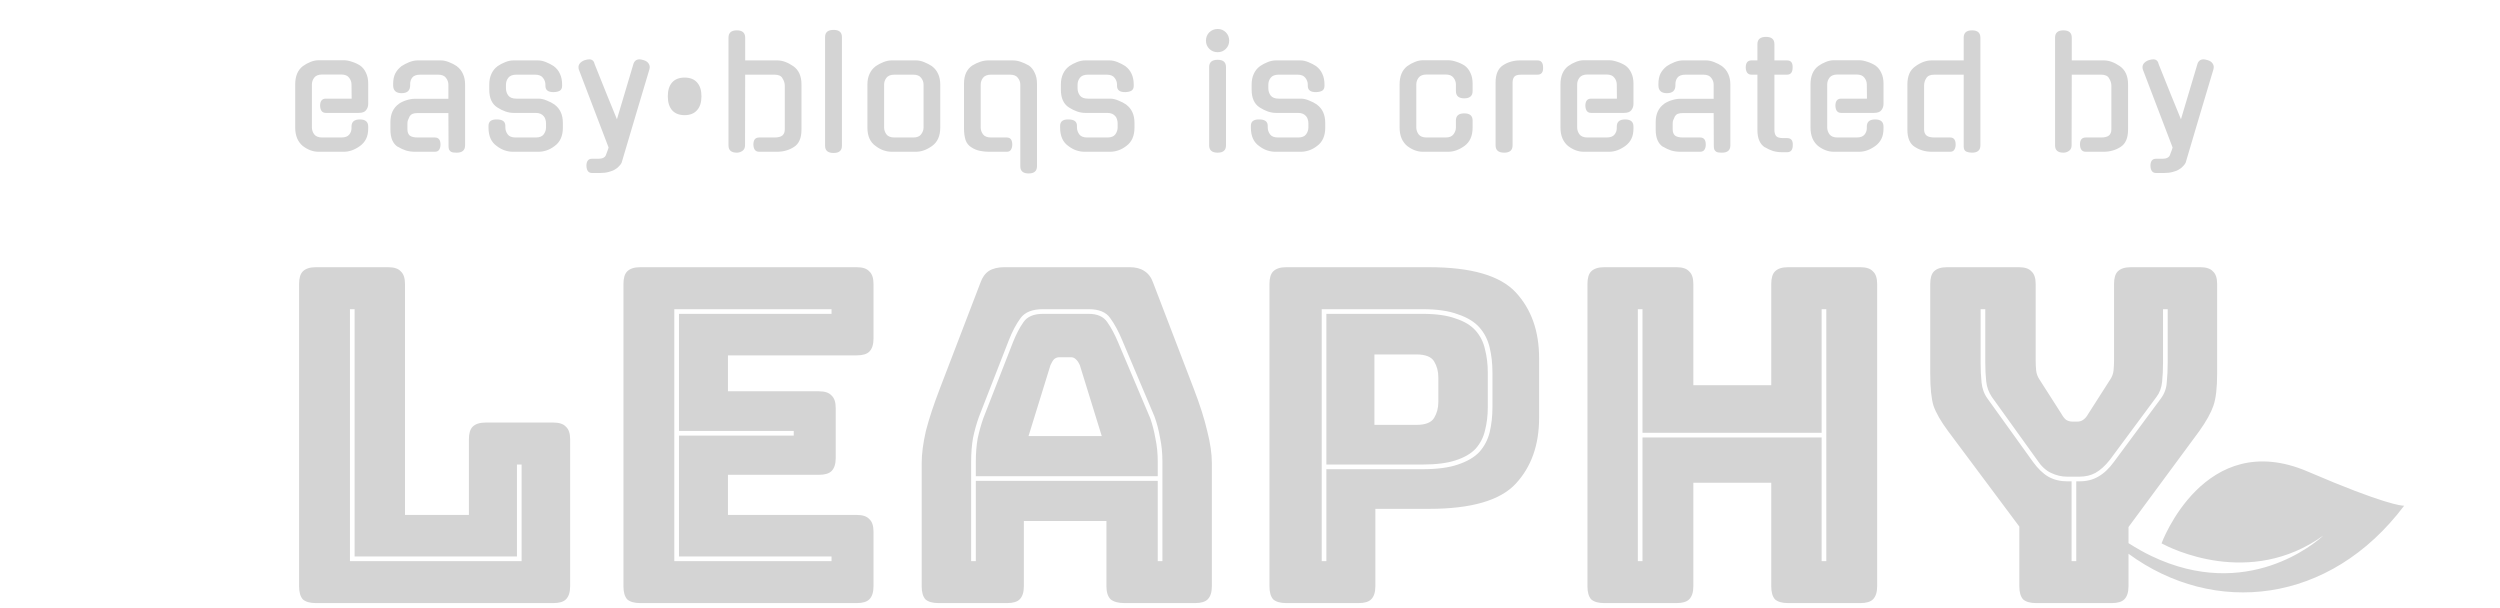
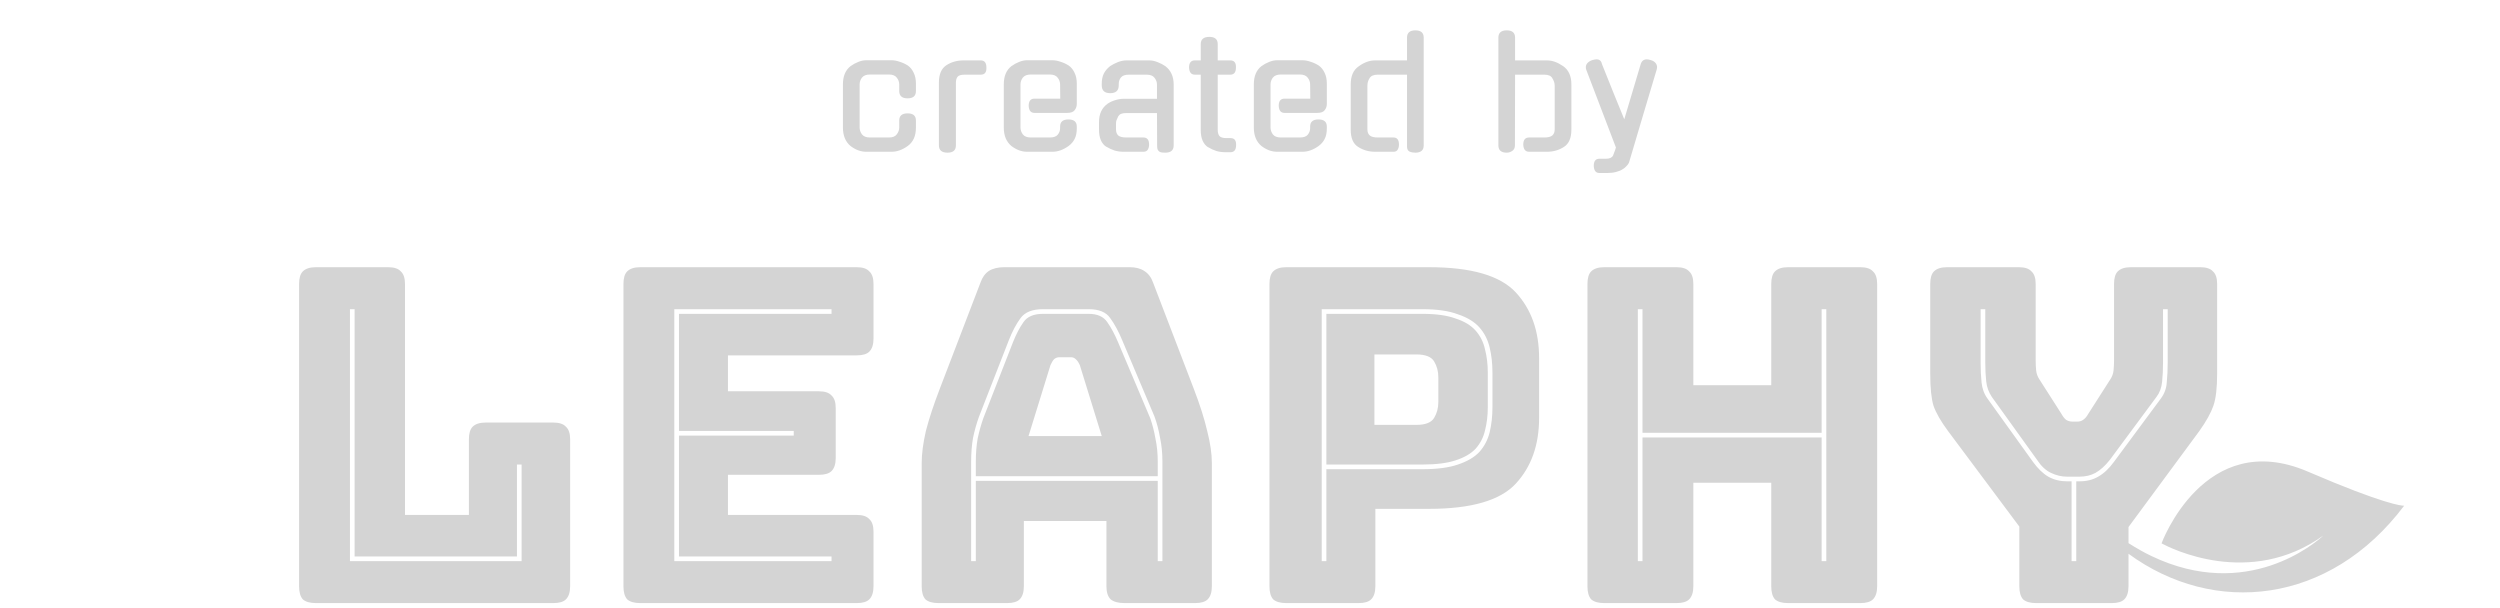
- <svg xmlns="http://www.w3.org/2000/svg" width="313" height="76" viewBox="0 0 313 76" fill="none">
-   <path fill-rule="evenodd" clip-rule="evenodd" d="M39.549 75.506H69.278C70.018 75.506 70.543 75.351 70.855 75.039C71.205 74.689 71.381 74.144 71.381 73.404V55.006C71.381 54.266 71.205 53.74 70.855 53.429C70.543 53.078 70.018 52.903 69.278 52.903H60.809C60.069 52.903 59.524 53.078 59.174 53.429C58.862 53.74 58.706 54.266 58.706 55.006V64.468H50.705V35.556C50.705 34.816 50.529 34.291 50.179 33.979C49.867 33.629 49.342 33.454 48.602 33.454H39.549C38.809 33.454 38.264 33.629 37.913 33.979C37.602 34.291 37.446 34.816 37.446 35.556V73.404C37.446 74.144 37.602 74.689 37.913 75.039C38.264 75.351 38.809 75.506 39.549 75.506ZM65.306 70.25H43.813V38.71H44.397V69.666H64.722V58.16H65.306V70.25ZM80.16 75.506H107.26C108 75.506 108.526 75.351 108.837 75.039C109.188 74.689 109.363 74.144 109.363 73.404V66.57C109.363 65.83 109.188 65.305 108.837 64.993C108.526 64.643 108 64.468 107.26 64.468H91.14V59.445H102.53C103.269 59.445 103.795 59.289 104.107 58.977C104.457 58.627 104.632 58.082 104.632 57.342V51.092C104.632 50.353 104.457 49.827 104.107 49.515C103.795 49.165 103.269 48.99 102.53 48.99H91.14V44.492H107.26C108 44.492 108.526 44.337 108.837 44.025C109.188 43.675 109.363 43.13 109.363 42.39V35.556C109.363 34.816 109.188 34.291 108.837 33.979C108.526 33.629 108 33.454 107.26 33.454H80.16C79.42 33.454 78.875 33.629 78.524 33.979C78.213 34.291 78.057 34.816 78.057 35.556V73.404C78.057 74.144 78.213 74.689 78.524 75.039C78.875 75.351 79.42 75.506 80.16 75.506ZM85.008 69.666H104.107V70.25H84.424V38.71H104.107V39.294H85.008V53.954H99.376V54.538H85.008V69.666ZM122.172 57.809C122.172 56.758 122.249 55.784 122.405 54.889C122.6 53.993 122.833 53.156 123.106 52.377L126.844 42.799C127.233 41.825 127.662 41.008 128.129 40.346C128.596 39.645 129.414 39.294 130.582 39.294H136.306C137.396 39.294 138.175 39.645 138.642 40.346C139.109 41.008 139.557 41.845 139.986 42.857L144.016 52.377C144.288 53.156 144.502 53.993 144.658 54.889C144.853 55.784 144.95 56.758 144.95 57.809V59.62H122.172V57.809ZM131.517 45.719L128.771 54.597H137.941L135.196 45.719C135.04 45.369 134.865 45.115 134.671 44.96C134.515 44.804 134.32 44.726 134.086 44.726H132.626C132.393 44.726 132.179 44.804 131.984 44.96C131.828 45.115 131.672 45.369 131.517 45.719ZM144.95 70.25H145.534V57.809C145.534 56.719 145.437 55.726 145.242 54.831C145.086 53.896 144.853 53 144.541 52.144L140.511 42.623C140.044 41.494 139.538 40.56 138.993 39.82C138.486 39.08 137.591 38.71 136.306 38.71H130.582C129.258 38.71 128.324 39.08 127.779 39.82C127.233 40.56 126.747 41.475 126.318 42.565L122.58 52.144C122.269 53 122.016 53.896 121.821 54.831C121.665 55.726 121.587 56.719 121.587 57.809V70.25H122.172V60.204H144.95V70.25ZM128.187 73.404C128.187 74.144 128.012 74.689 127.662 75.039C127.35 75.351 126.825 75.506 126.085 75.506H117.499C116.759 75.506 116.214 75.351 115.864 75.039C115.552 74.689 115.396 74.144 115.396 73.404V57.984C115.396 56.816 115.572 55.473 115.922 53.954C116.311 52.436 116.895 50.664 117.674 48.639L122.756 35.381C122.989 34.719 123.34 34.232 123.807 33.921C124.313 33.609 124.956 33.454 125.734 33.454H141.446C142.186 33.454 142.789 33.609 143.256 33.921C143.763 34.232 144.132 34.719 144.366 35.381L149.447 48.639C150.226 50.664 150.791 52.436 151.141 53.954C151.531 55.473 151.725 56.816 151.725 57.984V73.404C151.725 74.144 151.55 74.689 151.2 75.039C150.888 75.351 150.362 75.506 149.623 75.506H140.803C140.024 75.506 139.44 75.351 139.051 75.039C138.701 74.689 138.525 74.144 138.525 73.404V65.227H128.187V73.404ZM161.039 75.506H170.092C170.832 75.506 171.358 75.351 171.669 75.039C172.02 74.689 172.195 74.144 172.195 73.404V63.708H178.912C184.207 63.708 187.829 62.657 189.775 60.554C191.722 58.452 192.696 55.707 192.696 52.319V44.843C192.696 41.455 191.722 38.71 189.775 36.608C187.829 34.505 184.207 33.454 178.912 33.454H161.039C160.3 33.454 159.754 33.629 159.404 33.979C159.092 34.291 158.937 34.816 158.937 35.556V73.404C158.937 74.144 159.092 74.689 159.404 75.039C159.754 75.351 160.3 75.506 161.039 75.506ZM182.533 58.16C181.404 58.549 179.924 58.744 178.094 58.744H166.062V70.25H165.478V38.71H178.094C179.924 38.71 181.404 38.924 182.533 39.353C183.701 39.742 184.597 40.287 185.22 40.988C185.843 41.689 186.271 42.526 186.505 43.5C186.738 44.473 186.855 45.524 186.855 46.654V50.976C186.855 52.105 186.738 53.156 186.505 54.13C186.271 55.064 185.843 55.882 185.22 56.583C184.597 57.245 183.701 57.77 182.533 58.16ZM166.062 39.294V58.16H178.094C179.807 58.16 181.19 57.984 182.241 57.634C183.331 57.283 184.168 56.797 184.752 56.174C185.337 55.512 185.726 54.753 185.921 53.896C186.154 53 186.271 52.027 186.271 50.976V46.654C186.271 45.602 186.154 44.629 185.921 43.733C185.726 42.838 185.337 42.059 184.752 41.397C184.168 40.735 183.331 40.229 182.241 39.878C181.19 39.489 179.807 39.294 178.094 39.294H166.062ZM172.078 53.195V44.376H177.335C178.464 44.376 179.204 44.668 179.554 45.252C179.905 45.836 180.08 46.498 180.08 47.238V50.333C180.08 51.073 179.905 51.735 179.554 52.319C179.204 52.903 178.464 53.195 177.335 53.195H172.078ZM205.057 70.25H205.641V54.772H228.069V70.25H228.653V38.71H228.069V54.188H205.641V38.71H205.057V70.25ZM209.905 75.506H200.852C200.112 75.506 199.567 75.351 199.216 75.039C198.905 74.689 198.749 74.144 198.749 73.404V35.556C198.749 34.816 198.905 34.291 199.216 33.979C199.567 33.629 200.112 33.454 200.852 33.454H209.905C210.645 33.454 211.17 33.629 211.482 33.979C211.832 34.291 212.007 34.816 212.007 35.556V48.23H221.761V35.556C221.761 34.816 221.917 34.291 222.229 33.979C222.579 33.629 223.124 33.454 223.864 33.454H232.917C233.657 33.454 234.182 33.629 234.494 33.979C234.844 34.291 235.02 34.816 235.02 35.556V73.404C235.02 74.144 234.844 74.689 234.494 75.039C234.182 75.351 233.657 75.506 232.917 75.506H223.864C223.124 75.506 222.579 75.351 222.229 75.039C221.917 74.689 221.761 74.144 221.761 73.404V60.438H212.007V73.404C212.007 74.144 211.832 74.689 211.482 75.039C211.17 75.351 210.645 75.506 209.905 75.506ZM254.924 75.506H264.386C265.126 75.506 265.651 75.351 265.963 75.039C266.313 74.689 266.488 74.144 266.488 73.404V69.331C277.192 77.168 291.674 75.706 301 63.315L300.972 63.316C300.717 63.317 298.557 63.182 288.95 59.047C275.975 53.465 270.624 68.026 270.624 68.026L270.702 68.068C271.676 68.593 281.651 73.673 290.864 67.06L290.798 67.121C289.966 67.885 281.349 75.375 269.322 69.597C268.457 69.182 267.481 68.634 266.488 68.001V65.986L275.366 53.954C276.223 52.747 276.807 51.696 277.118 50.8C277.43 49.905 277.586 48.562 277.586 46.77V35.556C277.586 34.816 277.411 34.291 277.06 33.979C276.749 33.629 276.223 33.454 275.483 33.454H266.781C266.041 33.454 265.496 33.629 265.145 33.979C264.834 34.291 264.678 34.816 264.678 35.556V45.135C264.678 45.524 264.658 45.933 264.619 46.361C264.581 46.79 264.425 47.199 264.152 47.588L261.465 51.793C261.271 52.144 261.057 52.397 260.823 52.553C260.628 52.708 260.375 52.786 260.064 52.786H259.48C259.168 52.786 258.896 52.708 258.662 52.553C258.467 52.397 258.273 52.144 258.078 51.793L255.391 47.588C255.119 47.199 254.963 46.79 254.924 46.361C254.885 45.933 254.866 45.524 254.866 45.135V35.556C254.866 34.816 254.69 34.291 254.34 33.979C254.028 33.629 253.503 33.454 252.763 33.454H243.768C243.028 33.454 242.483 33.629 242.133 33.979C241.821 34.291 241.666 34.816 241.666 35.556V46.77C241.666 48.562 241.802 49.905 242.074 50.8C242.386 51.696 242.99 52.747 243.885 53.954L252.821 65.928V73.404C252.821 74.144 252.977 74.689 253.289 75.039C253.639 75.351 254.184 75.506 254.924 75.506ZM262.692 59.678C262.03 60.068 261.251 60.262 260.356 60.262H259.947V70.25H259.363V60.262H258.779C257.922 60.262 257.143 60.068 256.443 59.678C255.781 59.289 255.138 58.666 254.515 57.809L248.85 49.924C248.421 49.34 248.168 48.659 248.09 47.88C248.012 47.101 247.974 46.284 247.974 45.427V38.71H248.558V45.427C248.558 46.245 248.597 47.023 248.674 47.763C248.752 48.464 248.986 49.107 249.375 49.691L255.041 57.576C255.547 58.354 256.131 58.9 256.793 59.211C257.455 59.523 258.117 59.678 258.779 59.678H260.356C261.096 59.678 261.758 59.523 262.342 59.211C262.965 58.861 263.568 58.315 264.152 57.576L269.993 49.691C270.382 49.184 270.616 48.562 270.694 47.822C270.772 47.043 270.811 46.245 270.811 45.427V38.71H271.395V45.427C271.395 46.284 271.356 47.101 271.278 47.88C271.239 48.62 270.986 49.301 270.519 49.924L264.678 57.809C264.055 58.666 263.393 59.289 262.692 59.678Z" fill="#d4d4d4" />
-   <path d="M39.05 15.96C39.05 16.264 39.145 16.549 39.335 16.815C39.538 17.081 39.873 17.214 40.342 17.214H42.717C43.186 17.214 43.515 17.1 43.705 16.872C43.908 16.631 44.009 16.359 44.009 16.055V15.846C44.009 15.251 44.357 14.953 45.054 14.953C45.751 14.953 46.099 15.251 46.099 15.846V16.074C46.099 16.606 46.01 17.043 45.833 17.385C45.668 17.727 45.415 18.025 45.073 18.278C44.402 18.759 43.73 19 43.059 19H39.867C39.196 19 38.543 18.759 37.91 18.278C37.606 18.025 37.372 17.708 37.207 17.328C37.042 16.935 36.96 16.486 36.96 15.979V10.564C36.96 9.538 37.277 8.778 37.91 8.284C38.227 8.056 38.55 7.879 38.879 7.752C39.221 7.613 39.55 7.543 39.867 7.543H43.059C43.363 7.543 43.699 7.606 44.066 7.733C44.433 7.847 44.775 8.005 45.092 8.208C45.396 8.423 45.637 8.721 45.814 9.101C46.004 9.481 46.099 9.931 46.099 10.45V13.015C46.099 13.306 46.01 13.566 45.833 13.794C45.668 14.022 45.358 14.136 44.902 14.136H40.798C40.342 14.136 40.101 13.838 40.076 13.243C40.076 12.648 40.317 12.35 40.798 12.35H44.028L44.009 10.583C44.009 10.266 43.908 9.981 43.705 9.728C43.515 9.462 43.186 9.329 42.717 9.329H40.342C39.873 9.329 39.538 9.462 39.335 9.728C39.145 9.981 39.05 10.266 39.05 10.583V15.96ZM51.959 19C51.566 19 51.192 18.949 50.838 18.848C50.483 18.734 50.141 18.576 49.812 18.373V18.392C49.191 17.999 48.881 17.277 48.881 16.226V15.295C48.881 14.776 48.969 14.326 49.147 13.946C49.337 13.553 49.596 13.243 49.926 13.015H49.907C50.223 12.8 50.559 12.641 50.914 12.54C51.268 12.426 51.61 12.369 51.94 12.369H56.139V10.602C56.139 10.285 56.037 10 55.835 9.747C55.645 9.481 55.315 9.348 54.847 9.348H52.624C52.142 9.348 51.807 9.468 51.617 9.709C51.439 9.937 51.351 10.209 51.351 10.526V10.678C51.351 11.337 50.996 11.666 50.287 11.666C49.577 11.666 49.223 11.337 49.223 10.678V10.507C49.223 9.988 49.311 9.551 49.489 9.196C49.679 8.841 49.932 8.544 50.249 8.303H50.23C50.559 8.088 50.901 7.91 51.256 7.771C51.623 7.632 51.971 7.562 52.301 7.562H55.189C55.505 7.562 55.841 7.632 56.196 7.771C56.563 7.91 56.905 8.088 57.222 8.303H57.203C57.532 8.544 57.785 8.86 57.963 9.253C58.14 9.633 58.229 10.076 58.229 10.583V18.202C58.229 18.81 57.88 19.114 57.184 19.114C57.044 19.114 56.911 19.108 56.785 19.095C56.671 19.082 56.563 19.051 56.462 19C56.373 18.937 56.297 18.854 56.234 18.753C56.183 18.639 56.158 18.493 56.158 18.316L56.139 14.155H52.301C52.022 14.155 51.807 14.187 51.655 14.25C51.503 14.313 51.382 14.415 51.294 14.554C51.192 14.769 51.116 14.94 51.066 15.067C51.028 15.181 51.009 15.314 51.009 15.466V16.207C51.009 16.536 51.104 16.79 51.294 16.967C51.496 17.132 51.838 17.214 52.32 17.214H54.448C54.916 17.214 55.151 17.512 55.151 18.107C55.151 18.36 55.094 18.576 54.98 18.753C54.866 18.918 54.688 19 54.448 19H51.959ZM67.431 12.35C67.748 12.35 68.084 12.426 68.438 12.578C68.806 12.717 69.148 12.895 69.464 13.11H69.445C69.775 13.351 70.028 13.661 70.205 14.041C70.383 14.421 70.471 14.877 70.471 15.409V15.979C70.471 17.018 70.129 17.784 69.445 18.278C69.116 18.531 68.78 18.715 68.438 18.829C68.096 18.943 67.761 19 67.431 19H64.201C63.872 19 63.536 18.943 63.194 18.829C62.852 18.715 62.517 18.531 62.187 18.278C61.503 17.797 61.161 17.03 61.161 15.979V15.751C61.161 15.206 61.51 14.94 62.206 14.953C62.916 14.953 63.27 15.219 63.27 15.751V15.96C63.27 16.264 63.365 16.549 63.555 16.815C63.745 17.081 64.081 17.214 64.562 17.214H67.07C67.552 17.214 67.887 17.081 68.077 16.815C68.267 16.549 68.362 16.264 68.362 15.96V15.428C68.362 15.263 68.337 15.105 68.286 14.953C68.248 14.801 68.179 14.668 68.077 14.554C67.976 14.427 67.843 14.326 67.678 14.25C67.514 14.174 67.311 14.136 67.07 14.136H64.296C63.65 14.136 62.973 13.908 62.263 13.452C61.592 13.021 61.256 12.28 61.256 11.229V10.583C61.256 10.076 61.345 9.633 61.522 9.253C61.7 8.86 61.953 8.544 62.282 8.303H62.263C62.58 8.088 62.916 7.91 63.27 7.771C63.625 7.632 63.967 7.562 64.296 7.562H67.336C67.666 7.562 68.001 7.632 68.343 7.771C68.698 7.91 69.04 8.088 69.369 8.303H69.35C69.68 8.544 69.933 8.86 70.11 9.253C70.288 9.633 70.376 10.076 70.376 10.583V10.754C70.376 11.02 70.288 11.216 70.11 11.343C69.933 11.457 69.673 11.52 69.331 11.533C68.635 11.546 68.286 11.286 68.286 10.754V10.602C68.286 10.285 68.185 10 67.982 9.747C67.792 9.481 67.463 9.348 66.994 9.348H64.638C64.17 9.348 63.834 9.481 63.631 9.747C63.441 10 63.346 10.285 63.346 10.602V11.058C63.346 11.387 63.441 11.685 63.631 11.951C63.834 12.217 64.17 12.35 64.638 12.35H67.431ZM74.124 21.66C73.68 21.66 73.446 21.362 73.421 20.767C73.421 20.172 73.655 19.874 74.124 19.874H74.96C75.403 19.874 75.694 19.741 75.834 19.475L76.1 18.772L76.195 18.468L72.49 8.759V8.778C72.388 8.474 72.407 8.214 72.547 7.999C72.699 7.784 72.927 7.625 73.231 7.524C73.459 7.461 73.642 7.429 73.782 7.429C74.149 7.429 74.377 7.644 74.466 8.075L75.967 11.818L77.24 14.934L79.273 8.113C79.387 7.657 79.653 7.429 80.071 7.429C80.172 7.429 80.337 7.461 80.565 7.524C80.869 7.613 81.084 7.758 81.211 7.961C81.35 8.164 81.382 8.404 81.306 8.683C80.736 10.621 80.153 12.572 79.558 14.535C78.975 16.498 78.399 18.443 77.829 20.368C77.765 20.507 77.664 20.647 77.525 20.786C77.398 20.938 77.227 21.077 77.012 21.204C76.796 21.343 76.53 21.451 76.214 21.527C75.897 21.616 75.53 21.66 75.112 21.66H74.124ZM83.61 12.06C83.61 11.306 83.789 10.728 84.148 10.326C84.507 9.917 85.029 9.713 85.716 9.713C86.396 9.713 86.916 9.917 87.274 10.326C87.639 10.728 87.822 11.306 87.822 12.06C87.822 12.815 87.636 13.396 87.265 13.805C86.9 14.213 86.384 14.417 85.716 14.417C85.035 14.417 84.513 14.213 84.148 13.805C83.789 13.39 83.61 12.809 83.61 12.06ZM93.278 18.202C93.278 18.506 93.17 18.734 92.954 18.886C92.739 19.038 92.505 19.114 92.251 19.114C91.555 19.114 91.207 18.81 91.207 18.202V4.712C91.207 4.104 91.555 3.8 92.251 3.8C92.948 3.8 93.296 4.104 93.296 4.712V7.562H97.305C97.951 7.562 98.623 7.803 99.32 8.284C100.003 8.765 100.345 9.525 100.345 10.564V16.226C100.345 17.277 100.035 17.999 99.415 18.392C98.794 18.797 98.085 19 97.287 19H95.044C94.588 19 94.348 18.702 94.323 18.107C94.323 17.512 94.563 17.214 95.044 17.214H96.945C97.413 17.214 97.749 17.132 97.951 16.967C98.154 16.79 98.255 16.536 98.255 16.207V10.735C98.255 10.406 98.154 10.089 97.951 9.785L97.971 9.804C97.806 9.5 97.47 9.348 96.963 9.348H93.296L93.278 18.202ZM105.409 18.259C105.409 18.854 105.061 19.152 104.364 19.152C103.655 19.152 103.3 18.854 103.3 18.259V4.636C103.3 4.041 103.655 3.743 104.364 3.743C105.061 3.743 105.409 4.041 105.409 4.636V18.259ZM114.68 7.562C115.01 7.562 115.345 7.632 115.687 7.771C116.042 7.91 116.384 8.088 116.713 8.303H116.694C117.024 8.544 117.277 8.86 117.454 9.253C117.632 9.633 117.72 10.076 117.72 10.583V15.979C117.72 17.018 117.378 17.784 116.694 18.278C116.023 18.759 115.352 19 114.68 19H111.64C111.311 19 110.975 18.943 110.633 18.829C110.291 18.715 109.956 18.531 109.626 18.278C108.942 17.797 108.6 17.03 108.6 15.979V10.583C108.6 10.076 108.689 9.633 108.866 9.253C109.044 8.86 109.297 8.544 109.626 8.303H109.607C109.924 8.088 110.26 7.91 110.614 7.771C110.969 7.632 111.311 7.562 111.64 7.562H114.68ZM114.338 17.214C114.807 17.214 115.136 17.081 115.326 16.815C115.529 16.549 115.63 16.264 115.63 15.96V10.602C115.63 10.285 115.529 10 115.326 9.747C115.136 9.481 114.807 9.348 114.338 9.348H111.982C111.514 9.348 111.178 9.481 110.975 9.747C110.785 10 110.69 10.285 110.69 10.602V15.96C110.69 16.264 110.785 16.549 110.975 16.815C111.178 17.081 111.514 17.214 111.982 17.214H114.338ZM123.752 19C123.423 19 123.068 18.962 122.688 18.886C122.308 18.81 121.953 18.664 121.624 18.449C121.269 18.234 121.022 17.923 120.883 17.518C120.756 17.1 120.693 16.625 120.693 16.093V10.469C120.693 9.937 120.782 9.481 120.959 9.101C121.149 8.721 121.402 8.423 121.719 8.208C122.048 8.005 122.384 7.847 122.726 7.733C123.068 7.619 123.404 7.562 123.733 7.562H126.792C127.121 7.562 127.451 7.619 127.78 7.733C128.122 7.847 128.47 8.005 128.825 8.208C129.129 8.423 129.37 8.727 129.547 9.12C129.737 9.5 129.832 9.95 129.832 10.469V20.805C129.832 21.413 129.484 21.717 128.787 21.717C128.09 21.717 127.742 21.419 127.742 20.824V10.602C127.742 10.285 127.641 10 127.438 9.747C127.248 9.481 126.919 9.348 126.45 9.348H124.075C123.606 9.348 123.271 9.481 123.068 9.747C122.878 10 122.783 10.285 122.783 10.602V15.96C122.783 16.264 122.878 16.549 123.068 16.815C123.271 17.081 123.606 17.214 124.075 17.214H126.051C126.507 17.214 126.735 17.512 126.735 18.107C126.735 18.36 126.678 18.576 126.564 18.753C126.463 18.918 126.292 19 126.051 19H123.752ZM138.997 12.35C139.314 12.35 139.65 12.426 140.004 12.578C140.372 12.717 140.714 12.895 141.03 13.11H141.011C141.341 13.351 141.594 13.661 141.771 14.041C141.949 14.421 142.037 14.877 142.037 15.409V15.979C142.037 17.018 141.695 17.784 141.011 18.278C140.682 18.531 140.346 18.715 140.004 18.829C139.662 18.943 139.327 19 138.997 19H135.767C135.438 19 135.102 18.943 134.76 18.829C134.418 18.715 134.083 18.531 133.753 18.278C133.069 17.797 132.727 17.03 132.727 15.979V15.751C132.727 15.206 133.076 14.94 133.772 14.953C134.482 14.953 134.836 15.219 134.836 15.751V15.96C134.836 16.264 134.931 16.549 135.121 16.815C135.311 17.081 135.647 17.214 136.128 17.214H138.636C139.118 17.214 139.453 17.081 139.643 16.815C139.833 16.549 139.928 16.264 139.928 15.96V15.428C139.928 15.263 139.903 15.105 139.852 14.953C139.814 14.801 139.745 14.668 139.643 14.554C139.542 14.427 139.409 14.326 139.244 14.25C139.08 14.174 138.877 14.136 138.636 14.136H135.862C135.216 14.136 134.539 13.908 133.829 13.452C133.158 13.021 132.822 12.28 132.822 11.229V10.583C132.822 10.076 132.911 9.633 133.088 9.253C133.266 8.86 133.519 8.544 133.848 8.303H133.829C134.146 8.088 134.482 7.91 134.836 7.771C135.191 7.632 135.533 7.562 135.862 7.562H138.902C139.232 7.562 139.567 7.632 139.909 7.771C140.264 7.91 140.606 8.088 140.935 8.303H140.916C141.246 8.544 141.499 8.86 141.676 9.253C141.854 9.633 141.942 10.076 141.942 10.583V10.754C141.942 11.02 141.854 11.216 141.676 11.343C141.499 11.457 141.239 11.52 140.897 11.533C140.201 11.546 139.852 11.286 139.852 10.754V10.602C139.852 10.285 139.751 10 139.548 9.747C139.358 9.481 139.029 9.348 138.56 9.348H136.204C135.736 9.348 135.4 9.481 135.197 9.747C135.007 10 134.912 10.285 134.912 10.602V11.058C134.912 11.387 135.007 11.685 135.197 11.951C135.4 12.217 135.736 12.35 136.204 12.35H138.997ZM153.495 18.202C153.495 18.81 153.147 19.114 152.45 19.114C151.741 19.114 151.386 18.81 151.386 18.202V8.398C151.386 7.79 151.741 7.486 152.45 7.486C153.147 7.486 153.495 7.79 153.495 8.398V18.202ZM153.894 5.092C153.894 5.497 153.755 5.839 153.476 6.118C153.198 6.397 152.856 6.536 152.45 6.536C152.045 6.536 151.697 6.397 151.405 6.118C151.127 5.839 150.987 5.497 150.987 5.092C150.987 4.674 151.127 4.326 151.405 4.047C151.697 3.768 152.045 3.629 152.45 3.629C152.856 3.629 153.198 3.768 153.476 4.047C153.755 4.326 153.894 4.674 153.894 5.092ZM162.88 12.35C163.197 12.35 163.533 12.426 163.887 12.578C164.255 12.717 164.597 12.895 164.913 13.11H164.894C165.224 13.351 165.477 13.661 165.654 14.041C165.832 14.421 165.92 14.877 165.92 15.409V15.979C165.92 17.018 165.578 17.784 164.894 18.278C164.565 18.531 164.229 18.715 163.887 18.829C163.545 18.943 163.21 19 162.88 19H159.65C159.321 19 158.985 18.943 158.643 18.829C158.301 18.715 157.966 18.531 157.636 18.278C156.952 17.797 156.61 17.03 156.61 15.979V15.751C156.61 15.206 156.959 14.94 157.655 14.953C158.365 14.953 158.719 15.219 158.719 15.751V15.96C158.719 16.264 158.814 16.549 159.004 16.815C159.194 17.081 159.53 17.214 160.011 17.214H162.519C163.001 17.214 163.336 17.081 163.526 16.815C163.716 16.549 163.811 16.264 163.811 15.96V15.428C163.811 15.263 163.786 15.105 163.735 14.953C163.697 14.801 163.628 14.668 163.526 14.554C163.425 14.427 163.292 14.326 163.127 14.25C162.963 14.174 162.76 14.136 162.519 14.136H159.745C159.099 14.136 158.422 13.908 157.712 13.452C157.041 13.021 156.705 12.28 156.705 11.229V10.583C156.705 10.076 156.794 9.633 156.971 9.253C157.149 8.86 157.402 8.544 157.731 8.303H157.712C158.029 8.088 158.365 7.91 158.719 7.771C159.074 7.632 159.416 7.562 159.745 7.562H162.785C163.115 7.562 163.45 7.632 163.792 7.771C164.147 7.91 164.489 8.088 164.818 8.303H164.799C165.129 8.544 165.382 8.86 165.559 9.253C165.737 9.633 165.825 10.076 165.825 10.583V10.754C165.825 11.02 165.737 11.216 165.559 11.343C165.382 11.457 165.122 11.52 164.78 11.533C164.084 11.546 163.735 11.286 163.735 10.754V10.602C163.735 10.285 163.634 10 163.431 9.747C163.241 9.481 162.912 9.348 162.443 9.348H160.087C159.619 9.348 159.283 9.481 159.08 9.747C158.89 10 158.795 10.285 158.795 10.602V11.058C158.795 11.387 158.89 11.685 159.08 11.951C159.283 12.217 159.619 12.35 160.087 12.35H162.88ZM184.37 15.979C184.37 17.018 184.028 17.784 183.344 18.278C182.673 18.759 182.001 19 181.33 19H178.138C177.467 19 176.814 18.759 176.181 18.278C175.877 18.025 175.643 17.708 175.478 17.328C175.313 16.935 175.231 16.486 175.231 15.979V10.564C175.231 9.538 175.548 8.778 176.181 8.284C176.498 8.056 176.821 7.879 177.15 7.752C177.492 7.613 177.821 7.543 178.138 7.543H181.33C181.634 7.543 181.97 7.606 182.337 7.733C182.704 7.847 183.046 8.005 183.363 8.208C183.667 8.423 183.908 8.721 184.085 9.101C184.275 9.481 184.37 9.931 184.37 10.45V11.4C184.37 12.008 184.022 12.312 183.325 12.312C182.628 12.312 182.28 12.008 182.28 11.4V10.583C182.28 10.266 182.179 9.981 181.976 9.728C181.786 9.462 181.457 9.329 180.988 9.329H178.613C178.144 9.329 177.809 9.462 177.606 9.728C177.416 9.981 177.321 10.266 177.321 10.583V15.96C177.321 16.264 177.416 16.549 177.606 16.815C177.809 17.081 178.144 17.214 178.613 17.214H180.988C181.457 17.214 181.786 17.081 181.976 16.815C182.179 16.549 182.28 16.264 182.28 15.96V15.086C182.28 14.491 182.628 14.193 183.325 14.193C184.022 14.193 184.37 14.491 184.37 15.086V15.979ZM189.375 18.202C189.375 18.81 189.027 19.114 188.33 19.114C187.608 19.114 187.247 18.81 187.247 18.202V10.336C187.247 9.297 187.558 8.575 188.178 8.17C188.799 7.765 189.515 7.562 190.325 7.562H192.491C192.96 7.562 193.194 7.86 193.194 8.455C193.22 9.05 192.985 9.348 192.491 9.348H190.477C190.021 9.348 189.724 9.437 189.584 9.614C189.445 9.791 189.375 10.038 189.375 10.355V18.202ZM197.461 15.96C197.461 16.264 197.556 16.549 197.746 16.815C197.949 17.081 198.284 17.214 198.753 17.214H201.128C201.597 17.214 201.926 17.1 202.116 16.872C202.319 16.631 202.42 16.359 202.42 16.055V15.846C202.42 15.251 202.768 14.953 203.465 14.953C204.162 14.953 204.51 15.251 204.51 15.846V16.074C204.51 16.606 204.421 17.043 204.244 17.385C204.079 17.727 203.826 18.025 203.484 18.278C202.813 18.759 202.141 19 201.47 19H198.278C197.607 19 196.954 18.759 196.321 18.278C196.017 18.025 195.783 17.708 195.618 17.328C195.453 16.935 195.371 16.486 195.371 15.979V10.564C195.371 9.538 195.688 8.778 196.321 8.284C196.638 8.056 196.961 7.879 197.29 7.752C197.632 7.613 197.961 7.543 198.278 7.543H201.47C201.774 7.543 202.11 7.606 202.477 7.733C202.844 7.847 203.186 8.005 203.503 8.208C203.807 8.423 204.048 8.721 204.225 9.101C204.415 9.481 204.51 9.931 204.51 10.45V13.015C204.51 13.306 204.421 13.566 204.244 13.794C204.079 14.022 203.769 14.136 203.313 14.136H199.209C198.753 14.136 198.512 13.838 198.487 13.243C198.487 12.648 198.728 12.35 199.209 12.35H202.439L202.42 10.583C202.42 10.266 202.319 9.981 202.116 9.728C201.926 9.462 201.597 9.329 201.128 9.329H198.753C198.284 9.329 197.949 9.462 197.746 9.728C197.556 9.981 197.461 10.266 197.461 10.583V15.96ZM210.37 19C209.977 19 209.603 18.949 209.249 18.848C208.894 18.734 208.552 18.576 208.223 18.373V18.392C207.602 17.999 207.292 17.277 207.292 16.226V15.295C207.292 14.776 207.38 14.326 207.558 13.946C207.748 13.553 208.007 13.243 208.337 13.015H208.318C208.634 12.8 208.97 12.641 209.325 12.54C209.679 12.426 210.021 12.369 210.351 12.369H214.55V10.602C214.55 10.285 214.448 10 214.246 9.747C214.056 9.481 213.726 9.348 213.258 9.348H211.035C210.553 9.348 210.218 9.468 210.028 9.709C209.85 9.937 209.762 10.209 209.762 10.526V10.678C209.762 11.337 209.407 11.666 208.698 11.666C207.988 11.666 207.634 11.337 207.634 10.678V10.507C207.634 9.988 207.722 9.551 207.9 9.196C208.09 8.841 208.343 8.544 208.66 8.303H208.641C208.97 8.088 209.312 7.91 209.667 7.771C210.034 7.632 210.382 7.562 210.712 7.562H213.6C213.916 7.562 214.252 7.632 214.607 7.771C214.974 7.91 215.316 8.088 215.633 8.303H215.614C215.943 8.544 216.196 8.86 216.374 9.253C216.551 9.633 216.64 10.076 216.64 10.583V18.202C216.64 18.81 216.291 19.114 215.595 19.114C215.455 19.114 215.322 19.108 215.196 19.095C215.082 19.082 214.974 19.051 214.873 19C214.784 18.937 214.708 18.854 214.645 18.753C214.594 18.639 214.569 18.493 214.569 18.316L214.55 14.155H210.712C210.433 14.155 210.218 14.187 210.066 14.25C209.914 14.313 209.793 14.415 209.705 14.554C209.603 14.769 209.527 14.94 209.477 15.067C209.439 15.181 209.42 15.314 209.42 15.466V16.207C209.42 16.536 209.515 16.79 209.705 16.967C209.907 17.132 210.249 17.214 210.731 17.214H212.859C213.327 17.214 213.562 17.512 213.562 18.107C213.562 18.36 213.505 18.576 213.391 18.753C213.277 18.918 213.099 19 212.859 19H210.37ZM222.156 9.348V16.264C222.156 16.593 222.226 16.847 222.365 17.024C222.505 17.201 222.802 17.29 223.258 17.29H223.752C224.246 17.29 224.481 17.581 224.455 18.164C224.455 18.759 224.221 19.057 223.752 19.057H223.125C222.72 19.057 222.34 19.006 221.985 18.905C221.631 18.791 221.289 18.633 220.959 18.43V18.449C220.339 18.044 220.028 17.322 220.028 16.283V9.348H219.287C218.831 9.348 218.591 9.05 218.565 8.455C218.565 7.86 218.806 7.562 219.287 7.562H220.028V5.529C220.028 4.921 220.389 4.617 221.111 4.617C221.808 4.617 222.156 4.921 222.156 5.529V7.562H223.733C224.227 7.562 224.462 7.86 224.436 8.455C224.436 9.05 224.202 9.348 223.733 9.348H222.156ZM228.766 15.96C228.766 16.264 228.861 16.549 229.051 16.815C229.253 17.081 229.589 17.214 230.058 17.214H232.433C232.901 17.214 233.231 17.1 233.421 16.872C233.623 16.631 233.725 16.359 233.725 16.055V15.846C233.725 15.251 234.073 14.953 234.77 14.953C235.466 14.953 235.815 15.251 235.815 15.846V16.074C235.815 16.606 235.726 17.043 235.549 17.385C235.384 17.727 235.131 18.025 234.789 18.278C234.117 18.759 233.446 19 232.775 19H229.583C228.911 19 228.259 18.759 227.626 18.278C227.322 18.025 227.087 17.708 226.923 17.328C226.758 16.935 226.676 16.486 226.676 15.979V10.564C226.676 9.538 226.992 8.778 227.626 8.284C227.942 8.056 228.265 7.879 228.595 7.752C228.937 7.613 229.266 7.543 229.583 7.543H232.775C233.079 7.543 233.414 7.606 233.782 7.733C234.149 7.847 234.491 8.005 234.808 8.208C235.112 8.423 235.352 8.721 235.53 9.101C235.72 9.481 235.815 9.931 235.815 10.45V13.015C235.815 13.306 235.726 13.566 235.549 13.794C235.384 14.022 235.074 14.136 234.618 14.136H230.514C230.058 14.136 229.817 13.838 229.792 13.243C229.792 12.648 230.032 12.35 230.514 12.35H233.744L233.725 10.583C233.725 10.266 233.623 9.981 233.421 9.728C233.231 9.462 232.901 9.329 232.433 9.329H230.058C229.589 9.329 229.253 9.462 229.051 9.728C228.861 9.981 228.766 10.266 228.766 10.583V15.96ZM245.854 9.348H242.187C241.668 9.348 241.326 9.5 241.161 9.804C240.984 10.07 240.895 10.38 240.895 10.735V16.207C240.895 16.536 240.997 16.79 241.199 16.967C241.402 17.132 241.738 17.214 242.206 17.214H244.163C244.619 17.214 244.847 17.512 244.847 18.107C244.847 18.36 244.79 18.576 244.676 18.753C244.575 18.918 244.404 19 244.163 19H241.864C241.066 19 240.357 18.797 239.736 18.392C239.116 18.012 238.805 17.29 238.805 16.226V10.564C238.805 10.045 238.888 9.595 239.052 9.215C239.217 8.835 239.477 8.525 239.831 8.284C240.503 7.803 241.174 7.562 241.845 7.562H245.854V4.712C245.854 4.104 246.203 3.8 246.899 3.8C247.596 3.8 247.944 4.104 247.944 4.712V18.202C247.944 18.81 247.596 19.114 246.899 19.114C246.633 19.114 246.393 19.07 246.177 18.981C245.962 18.88 245.854 18.664 245.854 18.335V9.348ZM259.365 18.202C259.365 18.506 259.257 18.734 259.042 18.886C258.827 19.038 258.592 19.114 258.339 19.114C257.642 19.114 257.294 18.81 257.294 18.202V4.712C257.294 4.104 257.642 3.8 258.339 3.8C259.036 3.8 259.384 4.104 259.384 4.712V7.562H263.393C264.039 7.562 264.71 7.803 265.407 8.284C266.091 8.765 266.433 9.525 266.433 10.564V16.226C266.433 17.277 266.123 17.999 265.502 18.392C264.881 18.797 264.172 19 263.374 19H261.132C260.676 19 260.435 18.702 260.41 18.107C260.41 17.512 260.651 17.214 261.132 17.214H263.032C263.501 17.214 263.836 17.132 264.039 16.967C264.242 16.79 264.343 16.536 264.343 16.207V10.735C264.343 10.406 264.242 10.089 264.039 9.785L264.058 9.804C263.893 9.5 263.558 9.348 263.051 9.348H259.384L259.365 18.202ZM269.939 21.66C269.495 21.66 269.261 21.362 269.236 20.767C269.236 20.172 269.47 19.874 269.939 19.874H270.775C271.218 19.874 271.509 19.741 271.649 19.475L271.915 18.772L272.01 18.468L268.305 8.759V8.778C268.203 8.474 268.222 8.214 268.362 7.999C268.514 7.784 268.742 7.625 269.046 7.524C269.274 7.461 269.457 7.429 269.597 7.429C269.964 7.429 270.192 7.644 270.281 8.075L271.782 11.818L273.055 14.934L275.088 8.113C275.202 7.657 275.468 7.429 275.886 7.429C275.987 7.429 276.152 7.461 276.38 7.524C276.684 7.613 276.899 7.758 277.026 7.961C277.165 8.164 277.197 8.404 277.121 8.683C276.551 10.621 275.968 12.572 275.373 14.535C274.79 16.498 274.214 18.443 273.644 20.368C273.58 20.507 273.479 20.647 273.34 20.786C273.213 20.938 273.042 21.077 272.827 21.204C272.611 21.343 272.345 21.451 272.029 21.527C271.712 21.616 271.345 21.66 270.927 21.66H269.939Z" fill="#d4d4d4" />
+ <svg xmlns="http://www.w3.org/2000/svg" xmlns:ns1="http://vectornator.io" style="fill-rule:evenodd;clip-rule:evenodd;stroke-linecap:round;stroke-linejoin:round;" xml:space="preserve" version="1.1" viewBox="0 0 313 76">
+   <defs />
+   <g id="Untitled" ns1:layerName="Untitled">
+     <path d="M39.549+75.506L69.278+75.506C70.018+75.506+70.543+75.351+70.855+75.039C71.205+74.689+71.381+74.144+71.381+73.404L71.381+55.006C71.381+54.266+71.205+53.74+70.855+53.429C70.543+53.078+70.018+52.903+69.278+52.903L60.809+52.903C60.069+52.903+59.524+53.078+59.174+53.429C58.862+53.74+58.706+54.266+58.706+55.006L58.706+64.468L50.705+64.468L50.705+35.556C50.705+34.816+50.529+34.291+50.179+33.979C49.867+33.629+49.342+33.454+48.602+33.454L39.549+33.454C38.809+33.454+38.264+33.629+37.913+33.979C37.602+34.291+37.446+34.816+37.446+35.556L37.446+73.404C37.446+74.144+37.602+74.689+37.913+75.039C38.264+75.351+38.809+75.506+39.549+75.506ZM65.306+70.25L43.813+70.25L43.813+38.71L44.397+38.71L44.397+69.666L64.722+69.666L64.722+58.16L65.306+58.16L65.306+70.25ZM80.16+75.506L107.26+75.506C108+75.506+108.526+75.351+108.837+75.039C109.188+74.689+109.363+74.144+109.363+73.404L109.363+66.57C109.363+65.83+109.188+65.305+108.837+64.993C108.526+64.643+108+64.468+107.26+64.468L91.14+64.468L91.14+59.445L102.53+59.445C103.269+59.445+103.795+59.289+104.107+58.977C104.457+58.627+104.632+58.082+104.632+57.342L104.632+51.092C104.632+50.353+104.457+49.827+104.107+49.515C103.795+49.165+103.269+48.99+102.53+48.99L91.14+48.99L91.14+44.492L107.26+44.492C108+44.492+108.526+44.337+108.837+44.025C109.188+43.675+109.363+43.13+109.363+42.39L109.363+35.556C109.363+34.816+109.188+34.291+108.837+33.979C108.526+33.629+108+33.454+107.26+33.454L80.16+33.454C79.42+33.454+78.875+33.629+78.524+33.979C78.213+34.291+78.057+34.816+78.057+35.556L78.057+73.404C78.057+74.144+78.213+74.689+78.524+75.039C78.875+75.351+79.42+75.506+80.16+75.506ZM85.008+69.666L104.107+69.666L104.107+70.25L84.424+70.25L84.424+38.71L104.107+38.71L104.107+39.294L85.008+39.294L85.008+53.954L99.376+53.954L99.376+54.538L85.008+54.538L85.008+69.666ZM122.172+57.809C122.172+56.758+122.249+55.784+122.405+54.889C122.6+53.993+122.833+53.156+123.106+52.377L126.844+42.799C127.233+41.825+127.662+41.008+128.129+40.346C128.596+39.645+129.414+39.294+130.582+39.294L136.306+39.294C137.396+39.294+138.175+39.645+138.642+40.346C139.109+41.008+139.557+41.845+139.986+42.857L144.016+52.377C144.288+53.156+144.502+53.993+144.658+54.889C144.853+55.784+144.95+56.758+144.95+57.809L144.95+59.62L122.172+59.62L122.172+57.809ZM131.517+45.719L128.771+54.597L137.941+54.597L135.196+45.719C135.04+45.369+134.865+45.115+134.671+44.96C134.515+44.804+134.32+44.726+134.086+44.726L132.626+44.726C132.393+44.726+132.179+44.804+131.984+44.96C131.828+45.115+131.672+45.369+131.517+45.719ZM144.95+70.25L145.534+70.25L145.534+57.809C145.534+56.719+145.437+55.726+145.242+54.831C145.086+53.896+144.853+53+144.541+52.144L140.511+42.623C140.044+41.494+139.538+40.56+138.993+39.82C138.486+39.08+137.591+38.71+136.306+38.71L130.582+38.71C129.258+38.71+128.324+39.08+127.779+39.82C127.233+40.56+126.747+41.475+126.318+42.565L122.58+52.144C122.269+53+122.016+53.896+121.821+54.831C121.665+55.726+121.587+56.719+121.587+57.809L121.587+70.25L122.172+70.25L122.172+60.204L144.95+60.204L144.95+70.25ZM128.187+73.404C128.187+74.144+128.012+74.689+127.662+75.039C127.35+75.351+126.825+75.506+126.085+75.506L117.499+75.506C116.759+75.506+116.214+75.351+115.864+75.039C115.552+74.689+115.396+74.144+115.396+73.404L115.396+57.984C115.396+56.816+115.572+55.473+115.922+53.954C116.311+52.436+116.895+50.664+117.674+48.639L122.756+35.381C122.989+34.719+123.34+34.232+123.807+33.921C124.313+33.609+124.956+33.454+125.734+33.454L141.446+33.454C142.186+33.454+142.789+33.609+143.256+33.921C143.763+34.232+144.132+34.719+144.366+35.381L149.447+48.639C150.226+50.664+150.791+52.436+151.141+53.954C151.531+55.473+151.725+56.816+151.725+57.984L151.725+73.404C151.725+74.144+151.55+74.689+151.2+75.039C150.888+75.351+150.362+75.506+149.623+75.506L140.803+75.506C140.024+75.506+139.44+75.351+139.051+75.039C138.701+74.689+138.525+74.144+138.525+73.404L138.525+65.227L128.187+65.227L128.187+73.404ZM161.039+75.506L170.092+75.506C170.832+75.506+171.358+75.351+171.669+75.039C172.02+74.689+172.195+74.144+172.195+73.404L172.195+63.708L178.912+63.708C184.207+63.708+187.829+62.657+189.775+60.554C191.722+58.452+192.696+55.707+192.696+52.319L192.696+44.843C192.696+41.455+191.722+38.71+189.775+36.608C187.829+34.505+184.207+33.454+178.912+33.454L161.039+33.454C160.3+33.454+159.754+33.629+159.404+33.979C159.092+34.291+158.937+34.816+158.937+35.556L158.937+73.404C158.937+74.144+159.092+74.689+159.404+75.039C159.754+75.351+160.3+75.506+161.039+75.506ZM182.533+58.16C181.404+58.549+179.924+58.744+178.094+58.744L166.062+58.744L166.062+70.25L165.478+70.25L165.478+38.71L178.094+38.71C179.924+38.71+181.404+38.924+182.533+39.353C183.701+39.742+184.597+40.287+185.22+40.988C185.843+41.689+186.271+42.526+186.505+43.5C186.738+44.473+186.855+45.524+186.855+46.654L186.855+50.976C186.855+52.105+186.738+53.156+186.505+54.13C186.271+55.064+185.843+55.882+185.22+56.583C184.597+57.245+183.701+57.77+182.533+58.16ZM166.062+39.294L166.062+58.16L178.094+58.16C179.807+58.16+181.19+57.984+182.241+57.634C183.331+57.283+184.168+56.797+184.752+56.174C185.337+55.512+185.726+54.753+185.921+53.896C186.154+53+186.271+52.027+186.271+50.976L186.271+46.654C186.271+45.602+186.154+44.629+185.921+43.733C185.726+42.838+185.337+42.059+184.752+41.397C184.168+40.735+183.331+40.229+182.241+39.878C181.19+39.489+179.807+39.294+178.094+39.294L166.062+39.294ZM172.078+53.195L172.078+44.376L177.335+44.376C178.464+44.376+179.204+44.668+179.554+45.252C179.905+45.836+180.08+46.498+180.08+47.238L180.08+50.333C180.08+51.073+179.905+51.735+179.554+52.319C179.204+52.903+178.464+53.195+177.335+53.195L172.078+53.195ZM205.057+70.25L205.641+70.25L205.641+54.772L228.069+54.772L228.069+70.25L228.653+70.25L228.653+38.71L228.069+38.71L228.069+54.188L205.641+54.188L205.641+38.71L205.057+38.71L205.057+70.25ZM209.905+75.506L200.852+75.506C200.112+75.506+199.567+75.351+199.216+75.039C198.905+74.689+198.749+74.144+198.749+73.404L198.749+35.556C198.749+34.816+198.905+34.291+199.216+33.979C199.567+33.629+200.112+33.454+200.852+33.454L209.905+33.454C210.645+33.454+211.17+33.629+211.482+33.979C211.832+34.291+212.007+34.816+212.007+35.556L212.007+48.23L221.761+48.23L221.761+35.556C221.761+34.816+221.917+34.291+222.229+33.979C222.579+33.629+223.124+33.454+223.864+33.454L232.917+33.454C233.657+33.454+234.182+33.629+234.494+33.979C234.844+34.291+235.02+34.816+235.02+35.556L235.02+73.404C235.02+74.144+234.844+74.689+234.494+75.039C234.182+75.351+233.657+75.506+232.917+75.506L223.864+75.506C223.124+75.506+222.579+75.351+222.229+75.039C221.917+74.689+221.761+74.144+221.761+73.404L221.761+60.438L212.007+60.438L212.007+73.404C212.007+74.144+211.832+74.689+211.482+75.039C211.17+75.351+210.645+75.506+209.905+75.506ZM254.924+75.506L264.386+75.506C265.126+75.506+265.651+75.351+265.963+75.039C266.313+74.689+266.488+74.144+266.488+73.404L266.488+69.331C277.192+77.168+291.674+75.706+301+63.315L300.972+63.316C300.717+63.317+298.557+63.182+288.95+59.047C275.975+53.465+270.624+68.026+270.624+68.026L270.702+68.068C271.676+68.593+281.651+73.673+290.864+67.06L290.798+67.121C289.966+67.885+281.349+75.375+269.322+69.597C268.457+69.182+267.481+68.634+266.488+68.001L266.488+65.986L275.366+53.954C276.223+52.747+276.807+51.696+277.118+50.8C277.43+49.905+277.586+48.562+277.586+46.77L277.586+35.556C277.586+34.816+277.411+34.291+277.06+33.979C276.749+33.629+276.223+33.454+275.483+33.454L266.781+33.454C266.041+33.454+265.496+33.629+265.145+33.979C264.834+34.291+264.678+34.816+264.678+35.556L264.678+45.135C264.678+45.524+264.658+45.933+264.619+46.361C264.581+46.79+264.425+47.199+264.152+47.588L261.465+51.793C261.271+52.144+261.057+52.397+260.823+52.553C260.628+52.708+260.375+52.786+260.064+52.786L259.48+52.786C259.168+52.786+258.896+52.708+258.662+52.553C258.467+52.397+258.273+52.144+258.078+51.793L255.391+47.588C255.119+47.199+254.963+46.79+254.924+46.361C254.885+45.933+254.866+45.524+254.866+45.135L254.866+35.556C254.866+34.816+254.69+34.291+254.34+33.979C254.028+33.629+253.503+33.454+252.763+33.454L243.768+33.454C243.028+33.454+242.483+33.629+242.133+33.979C241.821+34.291+241.666+34.816+241.666+35.556L241.666+46.77C241.666+48.562+241.802+49.905+242.074+50.8C242.386+51.696+242.99+52.747+243.885+53.954L252.821+65.928L252.821+73.404C252.821+74.144+252.977+74.689+253.289+75.039C253.639+75.351+254.184+75.506+254.924+75.506ZM262.692+59.678C262.03+60.068+261.251+60.262+260.356+60.262L259.947+60.262L259.947+70.25L259.363+70.25L259.363+60.262L258.779+60.262C257.922+60.262+257.143+60.068+256.443+59.678C255.781+59.289+255.138+58.666+254.515+57.809L248.85+49.924C248.421+49.34+248.168+48.659+248.09+47.88C248.012+47.101+247.974+46.284+247.974+45.427L247.974+38.71L248.558+38.71L248.558+45.427C248.558+46.245+248.597+47.023+248.674+47.763C248.752+48.464+248.986+49.107+249.375+49.691L255.041+57.576C255.547+58.354+256.131+58.9+256.793+59.211C257.455+59.523+258.117+59.678+258.779+59.678L260.356+59.678C261.096+59.678+261.758+59.523+262.342+59.211C262.965+58.861+263.568+58.315+264.152+57.576L269.993+49.691C270.382+49.184+270.616+48.562+270.694+47.822C270.772+47.043+270.811+46.245+270.811+45.427L270.811+38.71L271.395+38.71L271.395+45.427C271.395+46.284+271.356+47.101+271.278+47.88C271.239+48.62+270.986+49.301+270.519+49.924L264.678+57.809C264.055+58.666+263.393+59.289+262.692+59.678Z" fill-rule="evenodd" fill="#d4d4d4" opacity="1" />
+     <path d="M114.674+15.979C114.674+17.018+114.332+17.784+113.648+18.278C112.977+18.759+112.305+19+111.634+19L108.442+19C107.771+19+107.118+18.759+106.485+18.278C106.181+18.025+105.947+17.708+105.782+17.328C105.617+16.935+105.535+16.486+105.535+15.979L105.535+10.564C105.535+9.538+105.852+8.778+106.485+8.284C106.802+8.056+107.125+7.879+107.454+7.752C107.796+7.613+108.125+7.543+108.442+7.543L111.634+7.543C111.938+7.543+112.274+7.606+112.641+7.733C113.008+7.847+113.35+8.005+113.667+8.208C113.971+8.423+114.212+8.721+114.389+9.101C114.579+9.481+114.674+9.931+114.674+10.45L114.674+11.4C114.674+12.008+114.326+12.312+113.629+12.312C112.932+12.312+112.584+12.008+112.584+11.4L112.584+10.583C112.584+10.266+112.483+9.981+112.28+9.728C112.09+9.462+111.761+9.329+111.292+9.329L108.917+9.329C108.448+9.329+108.113+9.462+107.91+9.728C107.72+9.981+107.625+10.266+107.625+10.583L107.625+15.96C107.625+16.264+107.72+16.549+107.91+16.815C108.113+17.081+108.448+17.214+108.917+17.214L111.292+17.214C111.761+17.214+112.09+17.081+112.28+16.815C112.483+16.549+112.584+16.264+112.584+15.96L112.584+15.086C112.584+14.491+112.932+14.193+113.629+14.193C114.326+14.193+114.674+14.491+114.674+15.086L114.674+15.979ZM119.679+18.202C119.679+18.81+119.331+19.114+118.634+19.114C117.912+19.114+117.551+18.81+117.551+18.202L117.551+10.336C117.551+9.297+117.862+8.575+118.482+8.17C119.103+7.765+119.819+7.562+120.629+7.562L122.795+7.562C123.264+7.562+123.498+7.86+123.498+8.455C123.524+9.05+123.289+9.348+122.795+9.348L120.781+9.348C120.325+9.348+120.028+9.437+119.888+9.614C119.749+9.791+119.679+10.038+119.679+10.355L119.679+18.202ZM127.765+15.96C127.765+16.264+127.86+16.549+128.05+16.815C128.253+17.081+128.588+17.214+129.057+17.214L131.432+17.214C131.901+17.214+132.23+17.1+132.42+16.872C132.623+16.631+132.724+16.359+132.724+16.055L132.724+15.846C132.724+15.251+133.072+14.953+133.769+14.953C134.466+14.953+134.814+15.251+134.814+15.846L134.814+16.074C134.814+16.606+134.725+17.043+134.548+17.385C134.383+17.727+134.13+18.025+133.788+18.278C133.117+18.759+132.445+19+131.774+19L128.582+19C127.911+19+127.258+18.759+126.625+18.278C126.321+18.025+126.087+17.708+125.922+17.328C125.757+16.935+125.675+16.486+125.675+15.979L125.675+10.564C125.675+9.538+125.992+8.778+126.625+8.284C126.942+8.056+127.265+7.879+127.594+7.752C127.936+7.613+128.265+7.543+128.582+7.543L131.774+7.543C132.078+7.543+132.414+7.606+132.781+7.733C133.148+7.847+133.49+8.005+133.807+8.208C134.111+8.423+134.352+8.721+134.529+9.101C134.719+9.481+134.814+9.931+134.814+10.45L134.814+13.015C134.814+13.306+134.725+13.566+134.548+13.794C134.383+14.022+134.073+14.136+133.617+14.136L129.513+14.136C129.057+14.136+128.816+13.838+128.791+13.243C128.791+12.648+129.032+12.35+129.513+12.35L132.743+12.35L132.724+10.583C132.724+10.266+132.623+9.981+132.42+9.728C132.23+9.462+131.901+9.329+131.432+9.329L129.057+9.329C128.588+9.329+128.253+9.462+128.05+9.728C127.86+9.981+127.765+10.266+127.765+10.583L127.765+15.96ZM140.674+19C140.281+19+139.907+18.949+139.553+18.848C139.198+18.734+138.856+18.576+138.527+18.373L138.527+18.392C137.906+17.999+137.596+17.277+137.596+16.226L137.596+15.295C137.596+14.776+137.684+14.326+137.862+13.946C138.052+13.553+138.311+13.243+138.641+13.015L138.622+13.015C138.938+12.8+139.274+12.641+139.629+12.54C139.983+12.426+140.325+12.369+140.655+12.369L144.854+12.369L144.854+10.602C144.854+10.285+144.752+10+144.55+9.747C144.36+9.481+144.03+9.348+143.562+9.348L141.339+9.348C140.857+9.348+140.522+9.468+140.332+9.709C140.154+9.937+140.066+10.209+140.066+10.526L140.066+10.678C140.066+11.337+139.711+11.666+139.002+11.666C138.292+11.666+137.938+11.337+137.938+10.678L137.938+10.507C137.938+9.988+138.026+9.551+138.204+9.196C138.394+8.841+138.647+8.544+138.964+8.303L138.945+8.303C139.274+8.088+139.616+7.91+139.971+7.771C140.338+7.632+140.686+7.562+141.016+7.562L143.904+7.562C144.22+7.562+144.556+7.632+144.911+7.771C145.278+7.91+145.62+8.088+145.937+8.303L145.918+8.303C146.247+8.544+146.5+8.86+146.678+9.253C146.855+9.633+146.944+10.076+146.944+10.583L146.944+18.202C146.944+18.81+146.595+19.114+145.899+19.114C145.759+19.114+145.626+19.108+145.5+19.095C145.386+19.082+145.278+19.051+145.177+19C145.088+18.937+145.012+18.854+144.949+18.753C144.898+18.639+144.873+18.493+144.873+18.316L144.854+14.155L141.016+14.155C140.737+14.155+140.522+14.187+140.37+14.25C140.218+14.313+140.097+14.415+140.009+14.554C139.907+14.769+139.831+14.94+139.781+15.067C139.743+15.181+139.724+15.314+139.724+15.466L139.724+16.207C139.724+16.536+139.819+16.79+140.009+16.967C140.211+17.132+140.553+17.214+141.035+17.214L143.163+17.214C143.631+17.214+143.866+17.512+143.866+18.107C143.866+18.36+143.809+18.576+143.695+18.753C143.581+18.918+143.403+19+143.163+19L140.674+19ZM152.46+9.348L152.46+16.264C152.46+16.593+152.53+16.847+152.669+17.024C152.809+17.201+153.106+17.29+153.562+17.29L154.056+17.29C154.55+17.29+154.785+17.581+154.759+18.164C154.759+18.759+154.525+19.057+154.056+19.057L153.429+19.057C153.024+19.057+152.644+19.006+152.289+18.905C151.935+18.791+151.593+18.633+151.263+18.43L151.263+18.449C150.643+18.044+150.332+17.322+150.332+16.283L150.332+9.348L149.591+9.348C149.135+9.348+148.895+9.05+148.869+8.455C148.869+7.86+149.11+7.562+149.591+7.562L150.332+7.562L150.332+5.529C150.332+4.921+150.693+4.617+151.415+4.617C152.112+4.617+152.46+4.921+152.46+5.529L152.46+7.562L154.037+7.562C154.531+7.562+154.766+7.86+154.74+8.455C154.74+9.05+154.506+9.348+154.037+9.348L152.46+9.348ZM159.07+15.96C159.07+16.264+159.165+16.549+159.355+16.815C159.557+17.081+159.893+17.214+160.362+17.214L162.737+17.214C163.205+17.214+163.535+17.1+163.725+16.872C163.927+16.631+164.029+16.359+164.029+16.055L164.029+15.846C164.029+15.251+164.377+14.953+165.074+14.953C165.77+14.953+166.119+15.251+166.119+15.846L166.119+16.074C166.119+16.606+166.03+17.043+165.853+17.385C165.688+17.727+165.435+18.025+165.093+18.278C164.421+18.759+163.75+19+163.079+19L159.887+19C159.215+19+158.563+18.759+157.93+18.278C157.626+18.025+157.391+17.708+157.227+17.328C157.062+16.935+156.98+16.486+156.98+15.979L156.98+10.564C156.98+9.538+157.296+8.778+157.93+8.284C158.246+8.056+158.569+7.879+158.899+7.752C159.241+7.613+159.57+7.543+159.887+7.543L163.079+7.543C163.383+7.543+163.718+7.606+164.086+7.733C164.453+7.847+164.795+8.005+165.112+8.208C165.416+8.423+165.656+8.721+165.834+9.101C166.024+9.481+166.119+9.931+166.119+10.45L166.119+13.015C166.119+13.306+166.03+13.566+165.853+13.794C165.688+14.022+165.378+14.136+164.922+14.136L160.818+14.136C160.362+14.136+160.121+13.838+160.096+13.243C160.096+12.648+160.336+12.35+160.818+12.35L164.048+12.35L164.029+10.583C164.029+10.266+163.927+9.981+163.725+9.728C163.535+9.462+163.205+9.329+162.737+9.329L160.362+9.329C159.893+9.329+159.557+9.462+159.355+9.728C159.165+9.981+159.07+10.266+159.07+10.583L159.07+15.96ZM176.158+9.348L172.491+9.348C171.972+9.348+171.63+9.5+171.465+9.804C171.288+10.07+171.199+10.38+171.199+10.735L171.199+16.207C171.199+16.536+171.301+16.79+171.503+16.967C171.706+17.132+172.042+17.214+172.51+17.214L174.467+17.214C174.923+17.214+175.151+17.512+175.151+18.107C175.151+18.36+175.094+18.576+174.98+18.753C174.879+18.918+174.708+19+174.467+19L172.168+19C171.37+19+170.661+18.797+170.04+18.392C169.42+18.012+169.109+17.29+169.109+16.226L169.109+10.564C169.109+10.045+169.192+9.595+169.356+9.215C169.521+8.835+169.781+8.525+170.135+8.284C170.807+7.803+171.478+7.562+172.149+7.562L176.158+7.562L176.158+4.712C176.158+4.104+176.507+3.8+177.203+3.8C177.9+3.8+178.248+4.104+178.248+4.712L178.248+18.202C178.248+18.81+177.9+19.114+177.203+19.114C176.937+19.114+176.697+19.07+176.481+18.981C176.266+18.88+176.158+18.664+176.158+18.335L176.158+9.348ZM189.669+18.202C189.669+18.506+189.561+18.734+189.346+18.886C189.131+19.038+188.896+19.114+188.643+19.114C187.946+19.114+187.598+18.81+187.598+18.202L187.598+4.712C187.598+4.104+187.946+3.8+188.643+3.8C189.34+3.8+189.688+4.104+189.688+4.712L189.688+7.562L193.697+7.562C194.343+7.562+195.014+7.803+195.711+8.284C196.395+8.765+196.737+9.525+196.737+10.564L196.737+16.226C196.737+17.277+196.427+17.999+195.806+18.392C195.185+18.797+194.476+19+193.678+19L191.436+19C190.98+19+190.739+18.702+190.714+18.107C190.714+17.512+190.955+17.214+191.436+17.214L193.336+17.214C193.805+17.214+194.14+17.132+194.343+16.967C194.546+16.79+194.647+16.536+194.647+16.207L194.647+10.735C194.647+10.406+194.546+10.089+194.343+9.785L194.362+9.804C194.197+9.5+193.862+9.348+193.355+9.348L189.688+9.348L189.669+18.202ZM200.243+21.66C199.799+21.66+199.565+21.362+199.54+20.767C199.54+20.172+199.774+19.874+200.243+19.874L201.079+19.874C201.522+19.874+201.813+19.741+201.953+19.475L202.219+18.772L202.314+18.468L198.609+8.759L198.609+8.778C198.507+8.474+198.526+8.214+198.666+7.999C198.818+7.784+199.046+7.625+199.35+7.524C199.578+7.461+199.761+7.429+199.901+7.429C200.268+7.429+200.496+7.644+200.585+8.075L202.086+11.818L203.359+14.934L205.392+8.113C205.506+7.657+205.772+7.429+206.19+7.429C206.291+7.429+206.456+7.461+206.684+7.524C206.988+7.613+207.203+7.758+207.33+7.961C207.469+8.164+207.501+8.404+207.425+8.683C206.855+10.621+206.272+12.572+205.677+14.535C205.094+16.498+204.518+18.443+203.948+20.368C203.884+20.507+203.783+20.647+203.644+20.786C203.517+20.938+203.346+21.077+203.131+21.204C202.915+21.343+202.649+21.451+202.333+21.527C202.016+21.616+201.649+21.66+201.231+21.66L200.243+21.66Z" opacity="1" fill="#d4d4d4" />
+   </g>
</svg>
